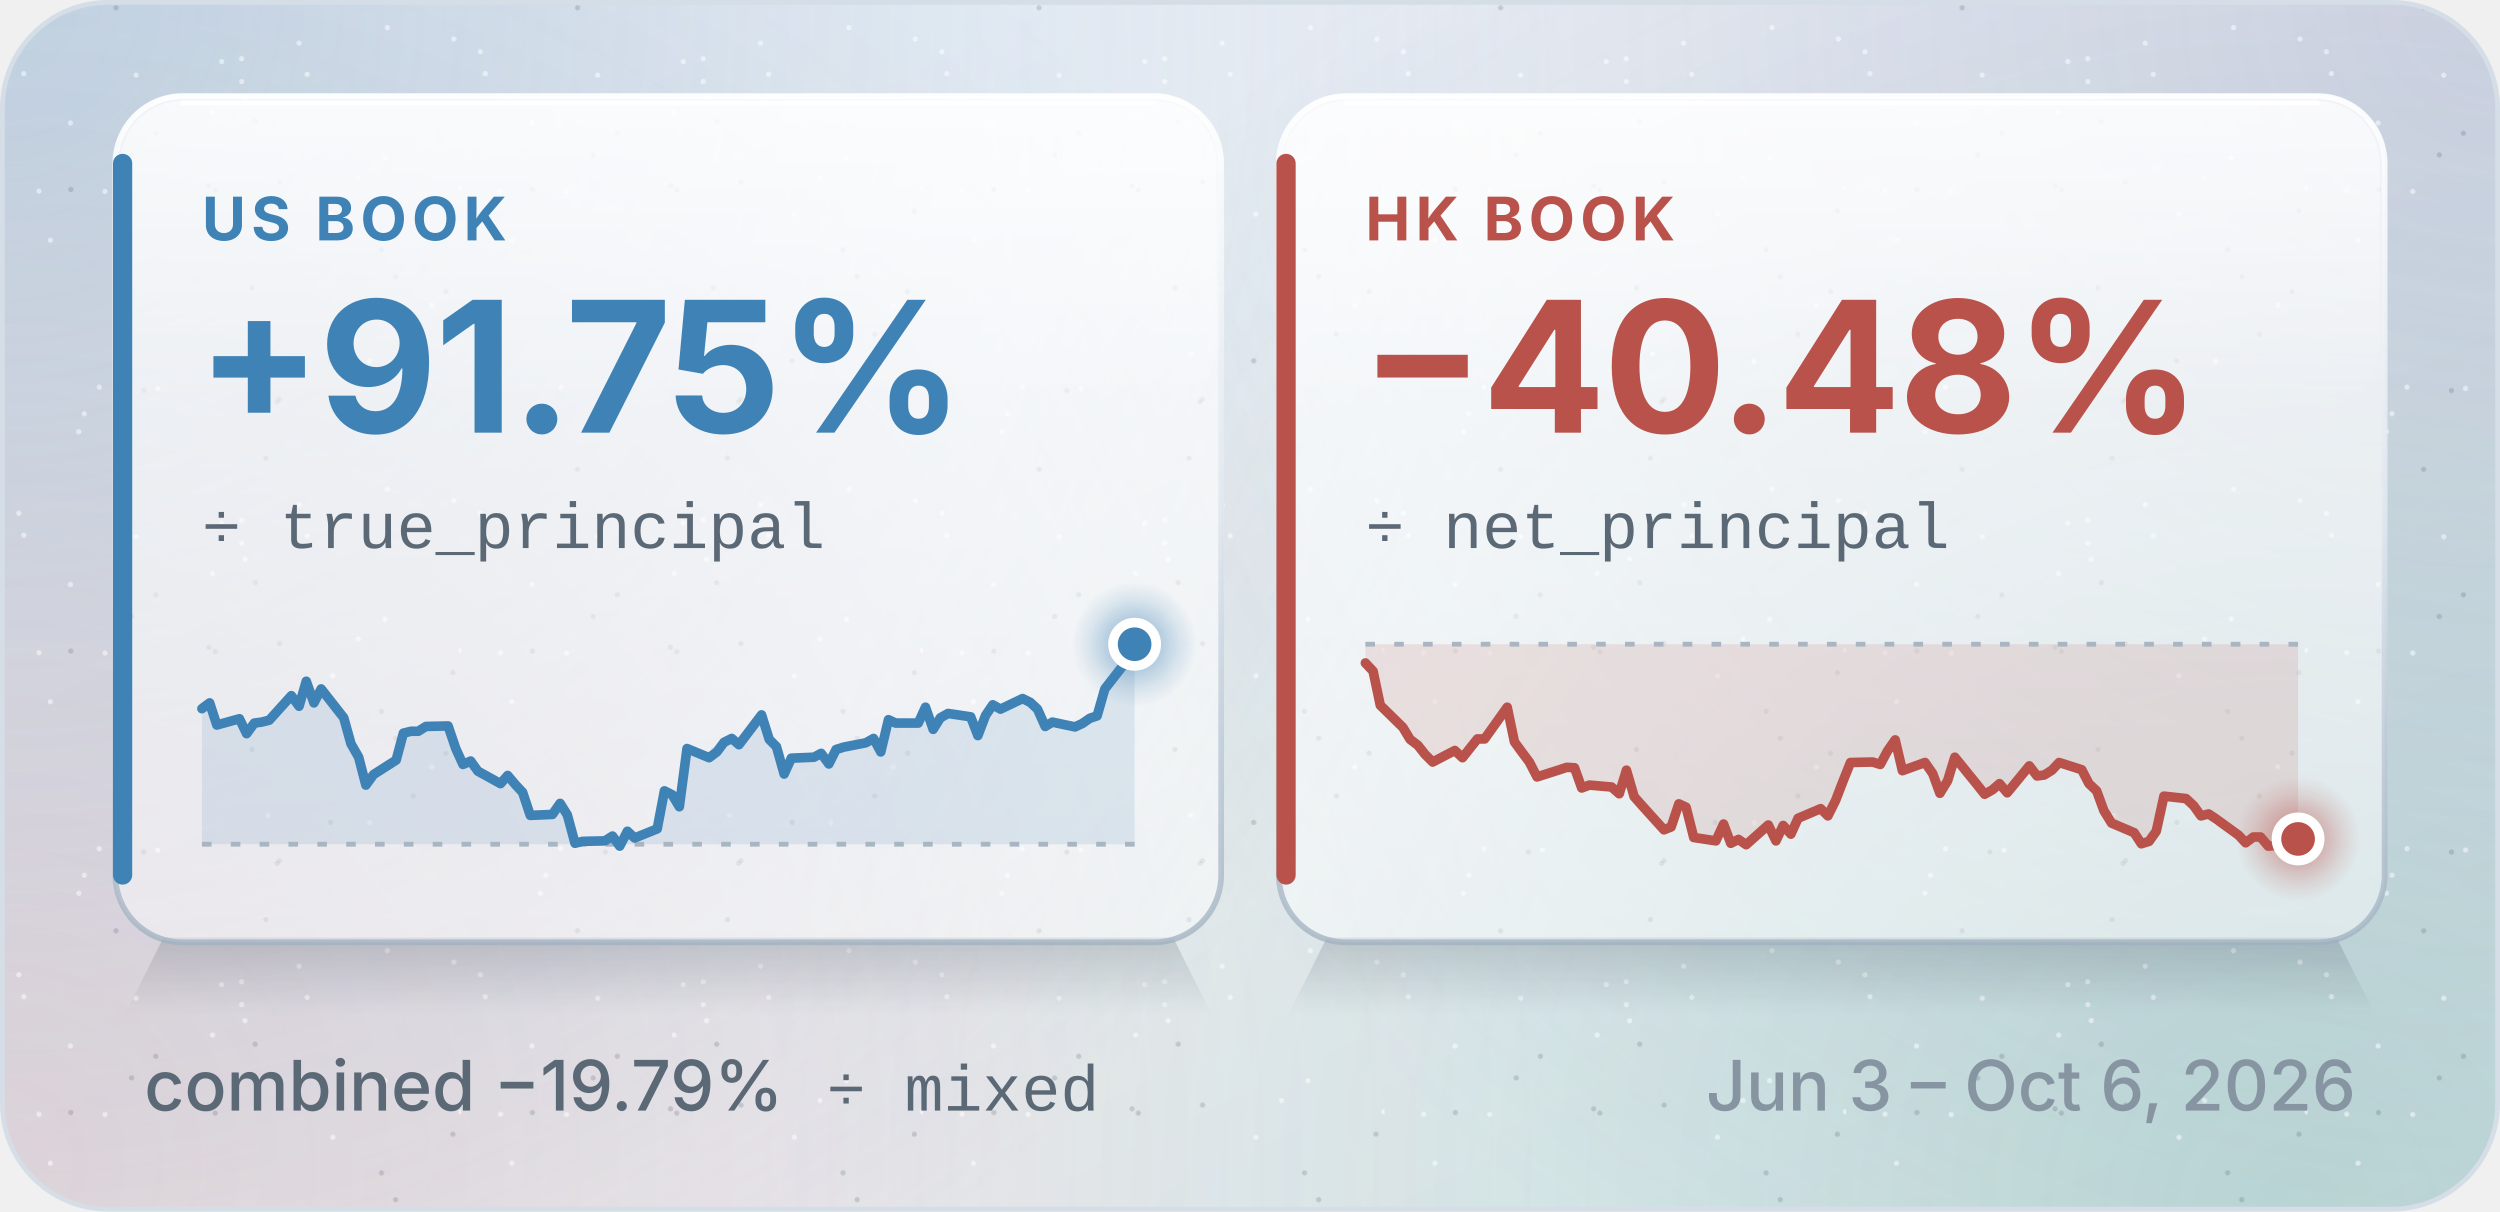
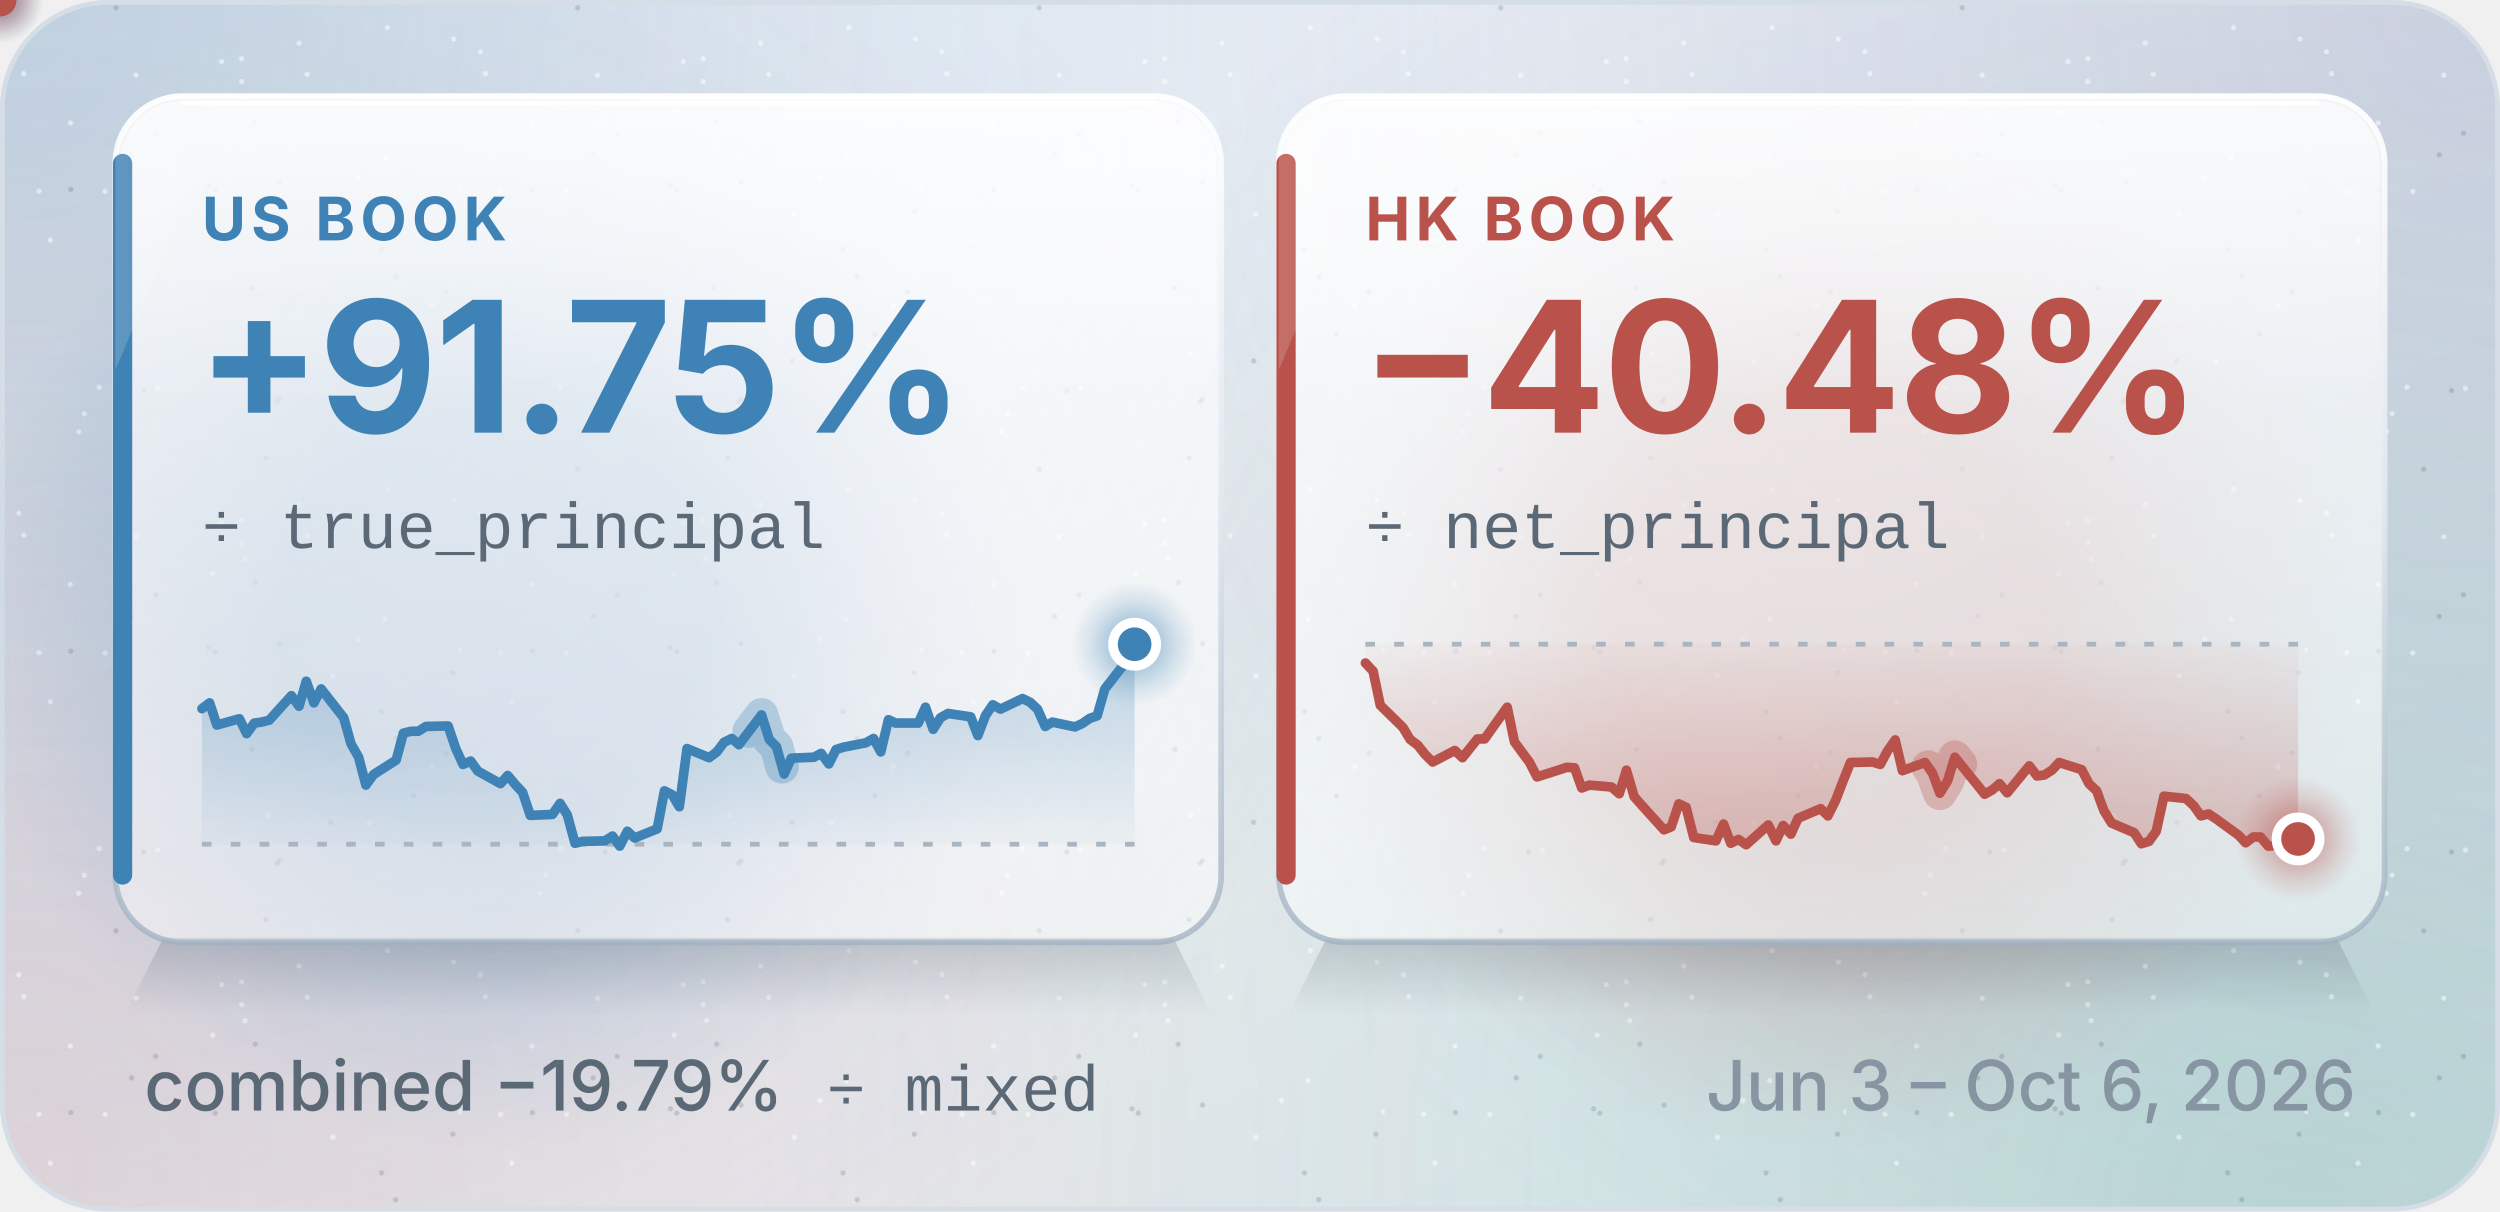
- <svg xmlns="http://www.w3.org/2000/svg" width="520" height="252" viewBox="0 0 520 252" role="img" aria-labelledby="title desc">
+ <svg xmlns="http://www.w3.org/2000/svg" xmlns:xlink="http://www.w3.org/1999/xlink" width="520" height="252" viewBox="0 0 520 252" role="img" aria-labelledby="title desc">
  <defs>
    <linearGradient id="page" x1="0" y1="0" x2="1" y2="1">
      <stop offset="0" stop-color="#f7f9fc" />
      <stop offset=".6" stop-color="#eef2f7" />
      <stop offset="1" stop-color="#e6ecf3" />
    </linearGradient>
    <radialGradient id="field-blue" cx="0" cy="0" r="322.4" gradientUnits="userSpaceOnUse">
      <stop offset="0" stop-color="#3f82b5" stop-opacity="0.3" />
      <stop offset="1" stop-color="#3f82b5" stop-opacity="0" />
    </radialGradient>
    <radialGradient id="field-violet" cx="520" cy="0" r="322.4" gradientUnits="userSpaceOnUse">
      <stop offset="0" stop-color="#6f64a8" stop-opacity="0.22" />
      <stop offset="1" stop-color="#6f64a8" stop-opacity="0" />
    </radialGradient>
    <radialGradient id="field-green" cx="478.4" cy="252" r="322.4" gradientUnits="userSpaceOnUse">
      <stop offset="0" stop-color="#13865f" stop-opacity="0.2" />
      <stop offset="1" stop-color="#13865f" stop-opacity="0" />
    </radialGradient>
    <radialGradient id="field-warm" cx="0" cy="241.92" r="322.4" gradientUnits="userSpaceOnUse">
      <stop offset="0" stop-color="#b8524a" stop-opacity="0.16" />
      <stop offset="1" stop-color="#b8524a" stop-opacity="0" />
    </radialGradient>
    <pattern id="grain" width="96" height="96" patternUnits="userSpaceOnUse">
      <circle cx="32.83" cy="80.8" r=".55" fill="#ffffff" fill-opacity=".5" />
      <circle cx="21.85" cy="39.82" r=".55" fill="#ffffff" fill-opacity=".5" />
      <circle cx="29.91" cy="81.24" r=".55" fill="#22303c" fill-opacity=".16" />
      <circle cx="44.21" cy="23.3" r=".55" fill="#ffffff" fill-opacity=".5" />
      <circle cx="94.19" cy="43.92" r=".55" fill="#22303c" fill-opacity=".16" />
      <circle cx="14.73" cy="39.42" r=".55" fill="#22303c" fill-opacity=".16" />
      <circle cx="32.39" cy="27.72" r=".55" fill="#22303c" fill-opacity=".16" />
      <circle cx="44.77" cy="39.54" r=".55" fill="#22303c" fill-opacity=".16" />
      <circle cx="55.71" cy="73.6" r=".55" fill="#ffffff" fill-opacity=".5" />
      <circle cx="80.57" cy="5.74" r=".55" fill="#ffffff" fill-opacity=".5" />
      <circle cx="74.55" cy="36.92" r=".55" fill="#ffffff" fill-opacity=".5" />
      <circle cx="58.13" cy="37.86" r=".55" fill="#22303c" fill-opacity=".16" />
      <circle cx="53.07" cy="25.2" r=".55" fill="#22303c" fill-opacity=".16" />
      <circle cx="27.37" cy="32.22" r=".55" fill="#22303c" fill-opacity=".16" />
      <circle cx="10.47" cy="49.96" r=".55" fill="#ffffff" fill-opacity=".5" />
      <circle cx="24.13" cy="1.62" r=".55" fill="#22303c" fill-opacity=".16" />
      <circle cx="58.11" cy="83.04" r=".55" fill="#22303c" fill-opacity=".16" />
      <circle cx="50.97" cy="20.3" r=".55" fill="#ffffff" fill-opacity=".5" />
      <circle cx="28.31" cy="15.64" r=".55" fill="#ffffff" fill-opacity=".5" />
      <circle cx="82.29" cy="57.54" r=".55" fill="#22303c" fill-opacity=".16" />
      <circle cx="8.11" cy="39.76" r=".55" fill="#ffffff" fill-opacity=".5" />
      <circle cx="50.25" cy="12.22" r=".55" fill="#ffffff" fill-opacity=".5" />
      <circle cx="3.91" cy="10.76" r=".55" fill="#ffffff" fill-opacity=".5" />
      <circle cx="68.77" cy="75.06" r=".55" fill="#22303c" fill-opacity=".16" />
      <circle cx="50.27" cy="16.96" r=".55" fill="#ffffff" fill-opacity=".5" />
      <circle cx="17.53" cy="86.06" r=".55" fill="#ffffff" fill-opacity=".5" />
      <circle cx="79.35" cy="51.96" r=".55" fill="#22303c" fill-opacity=".16" />
      <circle cx="85.97" cy="69.54" r=".55" fill="#22303c" fill-opacity=".16" />
      <circle cx="55.31" cy="95.28" r=".55" fill="#22303c" fill-opacity=".16" />
      <circle cx="20.65" cy="80.54" r=".55" fill="#ffffff" fill-opacity=".5" />
      <circle cx="52.39" cy="59.88" r=".55" fill="#22303c" fill-opacity=".16" />
      <circle cx="62.21" cy="8.98" r=".55" fill="#ffffff" fill-opacity=".5" />
      <circle cx="89.79" cy="63.52" r=".55" fill="#ffffff" fill-opacity=".5" />
      <circle cx="80.09" cy="32.78" r=".55" fill="#ffffff" fill-opacity=".5" />
      <circle cx="4.95" cy="15.32" r=".55" fill="#ffffff" fill-opacity=".5" />
      <circle cx="76.85" cy="75.14" r=".55" fill="#ffffff" fill-opacity=".5" />
      <circle cx="69.23" cy="44.56" r=".55" fill="#ffffff" fill-opacity=".5" />
      <circle cx="57.61" cy="83.58" r=".55" fill="#22303c" fill-opacity=".16" />
      <circle cx="16.39" cy="89.8" r=".55" fill="#ffffff" fill-opacity=".5" />
      <circle cx="92.77" cy="60.66" r=".55" fill="#22303c" fill-opacity=".16" />
      <circle cx="46.11" cy="12.8" r=".55" fill="#ffffff" fill-opacity=".5" />
      <circle cx="14.65" cy="25.58" r=".55" fill="#ffffff" fill-opacity=".5" />
      <circle cx="94.39" cy="8.12" r=".55" fill="#ffffff" fill-opacity=".5" />
      <circle cx="63.89" cy="15.46" r=".55" fill="#ffffff" fill-opacity=".5" />
      <circle cx="43.47" cy="38.64" r=".55" fill="#22303c" fill-opacity=".16" />
      <circle cx="95.85" cy="39.26" r=".55" fill="#ffffff" fill-opacity=".5" />
    </pattern>
    <linearGradient id="glass" x1="0" y1="0" x2="0" y2="1">
      <stop offset="0" stop-color="#ffffff" stop-opacity=".74" />
      <stop offset="1" stop-color="#ffffff" stop-opacity=".48" />
    </linearGradient>
    <linearGradient id="glass-blue" x1="0" y1="0" x2="0" y2="1">
      <stop offset="0" stop-color="#e8f1f8" stop-opacity=".88" />
      <stop offset="1" stop-color="#e8f1f8" stop-opacity=".60" />
    </linearGradient>
    <linearGradient id="glass-green" x1="0" y1="0" x2="0" y2="1">
      <stop offset="0" stop-color="#e6f4ee" stop-opacity=".88" />
      <stop offset="1" stop-color="#e6f4ee" stop-opacity=".60" />
    </linearGradient>
    <linearGradient id="glass-warm" x1="0" y1="0" x2="0" y2="1">
      <stop offset="0" stop-color="#fbecea" stop-opacity=".88" />
      <stop offset="1" stop-color="#fbecea" stop-opacity=".60" />
    </linearGradient>
    <linearGradient id="glass-slate" x1="0" y1="0" x2="0" y2="1">
      <stop offset="0" stop-color="#eaeef2" stop-opacity=".88" />
      <stop offset="1" stop-color="#eaeef2" stop-opacity=".60" />
    </linearGradient>
    <linearGradient id="glass-violet" x1="0" y1="0" x2="0" y2="1">
      <stop offset="0" stop-color="#efedf7" stop-opacity=".88" />
      <stop offset="1" stop-color="#efedf7" stop-opacity=".60" />
    </linearGradient>
    <linearGradient id="sheen" x1="0" y1="0" x2="0" y2="1">
      <stop offset="0" stop-color="#ffffff" stop-opacity=".55" />
      <stop offset="1" stop-color="#ffffff" stop-opacity="0" />
    </linearGradient>
    <linearGradient id="rim" x1="0" y1="0" x2="0" y2="1">
      <stop offset="0" stop-color="#ffffff" stop-opacity=".95" />
      <stop offset=".5" stop-color="#dfe7ef" stop-opacity=".9" />
      <stop offset="1" stop-color="#9fb0c0" stop-opacity=".75" />
    </linearGradient>
    <linearGradient id="lift" x1="0" y1="0" x2="0" y2="1">
      <stop offset="0" stop-color="#1c2b3a" stop-opacity=".17" />
      <stop offset="1" stop-color="#1c2b3a" stop-opacity="0" />
    </linearGradient>
    <linearGradient id="rule" x1="24" y1="0" x2="496" y2="0" gradientUnits="userSpaceOnUse">
      <stop offset=".5" stop-color="#dde4eb" />
      <stop offset="1" stop-color="#dde4eb" stop-opacity="0" />
    </linearGradient>
    <radialGradient id="glow-blue">
      <stop offset=".4" stop-color="#3f82b5" stop-opacity=".36" />
      <stop offset=".72" stop-color="#3f82b5" stop-opacity=".14" />
      <stop offset="1" stop-color="#3f82b5" stop-opacity="0" />
    </radialGradient>
    <radialGradient id="glow-green">
      <stop offset=".4" stop-color="#13865f" stop-opacity=".36" />
      <stop offset=".72" stop-color="#13865f" stop-opacity=".14" />
      <stop offset="1" stop-color="#13865f" stop-opacity="0" />
    </radialGradient>
    <radialGradient id="glow-warm">
      <stop offset=".4" stop-color="#b8524a" stop-opacity=".36" />
      <stop offset=".72" stop-color="#b8524a" stop-opacity=".14" />
      <stop offset="1" stop-color="#b8524a" stop-opacity="0" />
    </radialGradient>
    <radialGradient id="glow-slate">
      <stop offset=".4" stop-color="#5d7487" stop-opacity=".36" />
      <stop offset=".72" stop-color="#5d7487" stop-opacity=".14" />
      <stop offset="1" stop-color="#5d7487" stop-opacity="0" />
    </radialGradient>
    <radialGradient id="glow-violet">
      <stop offset=".4" stop-color="#6f64a8" stop-opacity=".36" />
      <stop offset=".72" stop-color="#6f64a8" stop-opacity=".14" />
      <stop offset="1" stop-color="#6f64a8" stop-opacity="0" />
    </radialGradient>
    <marker id="arr" markerWidth="10" markerHeight="10" refX="6" refY="5" orient="auto" markerUnits="userSpaceOnUse">
      <path d="M1 1.5L6.5 5L1 8.5" fill="none" stroke="#a9b6c2" stroke-width="1.6" stroke-linecap="round" stroke-linejoin="round" />
    </marker>
    <style>text{font-family:-apple-system,BlinkMacSystemFont,"SF Pro Text","Segoe UI",Inter,Roboto,"Helvetica Neue",Arial,sans-serif}.kick{font-size:12.5px;font-weight:700}.title{font-size:25px;font-weight:750}.sub{font-size:15px;font-weight:450}.h{font-size:17.5px;font-weight:700}.b{font-size:15px;font-weight:450}.m{font-size:14.5px;font-weight:450}.code{font-size:13.5px;font-weight:500}.tag{font-size:11.5px;font-weight:700}.kick{letter-spacing:1.1px}.title{letter-spacing:-.5px}.h{letter-spacing:-.2px}.tag{letter-spacing:.9px}.code{font-family:ui-monospace,SFMono-Regular,Menlo,Consolas,"Liberation Mono",monospace}.breathe{animation:breathe 2.4s ease-in-out infinite}@keyframes breathe{50%{opacity:.35}}@media (prefers-reduced-motion:reduce){.pulse{display:none}.breathe,.sweep{animation:none}}</style>
  </defs>
  <rect x=".5" y=".5" width="519" height="251" rx="22" fill="url(#page)" />
  <rect x=".5" y=".5" width="519" height="251" rx="22" fill="url(#field-blue)" />
  <rect x=".5" y=".5" width="519" height="251" rx="22" fill="url(#field-violet)" />
  <rect x=".5" y=".5" width="519" height="251" rx="22" fill="url(#field-green)" />
  <rect x=".5" y=".5" width="519" height="251" rx="22" fill="url(#field-warm)" />
  <rect x=".5" y=".5" width="519" height="251" rx="22" fill="url(#grain)" stroke="#d5dde6" />
+   <defs>
+     <linearGradient id="glint">
+       <stop offset="0" stop-color="#ffffff" stop-opacity="0" />
+       <stop offset=".5" stop-color="#ffffff" stop-opacity=".5" />
+       <stop offset="1" stop-color="#ffffff" stop-opacity="0" />
+     </linearGradient>
+     <clipPath id="pane-us">
+       <rect x="24" y="20" width="230" height="176" rx="14" />
+     </clipPath>
+     <clipPath id="pane-hk">
+       <rect x="266" y="20" width="230" height="176" rx="14" />
+     </clipPath>
+   </defs>
+   <style>.glint{animation:glint 8s cubic-bezier(.4,0,.2,1) infinite}@keyframes glint{0%,53%{transform:translateX(0)}81%,100%{transform:translateX(380px)}}.drift{animation:drift 16s ease-in-out infinite alternate}@keyframes drift{to{transform:translate(36.8px,24.64px)}}.late{animation-delay:-4s}@media (prefers-reduced-motion:reduce){.glint,.drift{animation:none}}</style>
+   <circle class="drift" cx="102.2" cy="129.12" r="110.4" fill="url(#glow-blue)" fill-opacity=".8" />
+   <circle class="drift late" cx="381" cy="129.12" r="110.4" fill="url(#glow-warm)" fill-opacity=".8" />
  <path d="M34 195H244L252 211H26Z" fill="url(#lift)" />
  <rect x="24" y="20" width="230" height="176" rx="14" fill="url(#glass)" stroke="url(#rim)" stroke-width="1.2" />
  <rect class="sheen" x="25" y="21" width="228" height="64" rx="13" fill="url(#sheen)" />
  <path d="M38 21.4H240" stroke="#ffffff" stroke-opacity=".95" stroke-linecap="round" />
  <path d="M25.5 34V182" stroke="#3f82b5" stroke-width="4" stroke-linecap="round" />
  <text x="42" y="50" class="kick">
    <tspan fill="#3f82b5">US BOOK</tspan>
  </text>
  <text x="41" y="90" class="title" style="font-size:38px" fill="#3f82b5">+91.75%</text>
  <text x="42" y="114" class="code">
    <tspan fill="#5b6875">÷ true_principal</tspan>
  </text>
-   <path d="M42.0 147.4 L43.6 146.2 L45.1 150.8 L49.8 149.5 L51.3 152.6 L52.9 150.4 L54.4 150.2 L56.0 149.8 L60.6 144.7 L62.2 146.9 L63.7 141.7 L65.3 146.2 L66.8 143.3 L71.5 149.3 L73.0 154.7 L74.6 157.5 L76.1 163.3 L77.7 161.1 L82.4 158.1 L83.9 152.5 L85.5 152.1 L87.0 152.1 L88.6 151.1 L93.2 151.0 L94.8 155.7 L96.3 159.0 L97.9 158.3 L99.4 160.4 L104.1 163.0 L105.6 161.3 L107.2 163.2 L108.7 164.8 L110.3 169.6 L114.9 169.4 L116.5 167.1 L118.0 169.5 L119.6 175.4 L121.2 175.0 L125.8 174.9 L127.4 173.9 L128.9 176.0 L130.5 172.9 L132.0 174.3 L136.7 172.4 L138.2 164.5 L139.8 165.3 L141.3 167.8 L142.9 155.7 L147.5 157.6 L149.1 156.4 L150.6 154.4 L152.2 153.6 L153.7 154.9 L158.4 148.7 L160.0 153.8 L161.5 155.3 L163.1 161.0 L164.6 157.7 L169.3 157.5 L170.8 156.7 L172.4 158.9 L173.9 155.9 L175.5 155.4 L180.1 154.5 L181.7 153.6 L183.2 156.4 L184.8 149.7 L186.3 150.4 L191.0 150.4 L192.5 147.1 L194.1 151.7 L195.6 149.3 L197.2 148.4 L201.9 149.1 L203.4 153.0 L205.0 148.8 L206.5 146.6 L208.1 147.5 L212.7 145.3 L214.3 146.1 L215.8 147.5 L217.4 151.1 L218.9 150.2 L223.6 151.2 L225.1 150.5 L226.7 149.4 L228.2 148.9 L229.8 143.3 L234.4 137.4 L236.0 134.0 L236.0 175.6 L42.0 175.6Z" fill="#3f82b5" fill-opacity=".13" />
+   <defs>
+     <linearGradient id="area-us" x1="0" y1="134" x2="0" y2="176" gradientUnits="userSpaceOnUse">
+       <stop offset="0" stop-color="#3f82b5" stop-opacity=".3" />
+       <stop offset="0.991" stop-color="#3f82b5" stop-opacity=".03" />
+       <stop offset="1" stop-color="#3f82b5" stop-opacity=".3" />
+     </linearGradient>
+   </defs>
+   <path d="M42.0 147.4 L43.6 146.2 L45.1 150.8 L49.8 149.5 L51.3 152.6 L52.9 150.4 L54.4 150.2 L56.0 149.8 L60.6 144.7 L62.2 146.9 L63.7 141.7 L65.3 146.2 L66.8 143.3 L71.5 149.3 L73.0 154.7 L74.6 157.5 L76.1 163.3 L77.7 161.1 L82.4 158.1 L83.9 152.5 L85.5 152.1 L87.0 152.1 L88.6 151.1 L93.2 151.0 L94.8 155.7 L96.3 159.0 L97.9 158.3 L99.4 160.4 L104.1 163.0 L105.6 161.3 L107.2 163.2 L108.7 164.8 L110.3 169.6 L114.9 169.4 L116.5 167.1 L118.0 169.5 L119.6 175.4 L121.2 175.0 L125.8 174.9 L127.4 173.9 L128.9 176.0 L130.5 172.9 L132.0 174.3 L136.7 172.4 L138.2 164.5 L139.8 165.3 L141.3 167.8 L142.9 155.7 L147.5 157.6 L149.1 156.4 L150.6 154.4 L152.2 153.6 L153.7 154.9 L158.4 148.7 L160.0 153.8 L161.5 155.3 L163.1 161.0 L164.6 157.7 L169.3 157.5 L170.8 156.7 L172.4 158.9 L173.9 155.9 L175.5 155.4 L180.1 154.5 L181.7 153.6 L183.2 156.4 L184.8 149.7 L186.3 150.4 L191.0 150.4 L192.5 147.1 L194.1 151.7 L195.6 149.3 L197.2 148.4 L201.9 149.1 L203.4 153.0 L205.0 148.8 L206.5 146.6 L208.1 147.5 L212.7 145.3 L214.3 146.1 L215.8 147.5 L217.4 151.1 L218.9 150.2 L223.6 151.2 L225.1 150.5 L226.7 149.4 L228.2 148.9 L229.8 143.3 L234.4 137.4 L236.0 134.0 L236.0 175.6 L42.0 175.6Z" fill="url(#area-us)" />
  <path d="M42 175.6H236" stroke="#a9b6c2" stroke-dasharray="2 4" />
-   <path class="curve" d="M42.0 147.4 L43.6 146.2 L45.1 150.8 L49.8 149.5 L51.3 152.6 L52.9 150.4 L54.4 150.2 L56.0 149.8 L60.6 144.7 L62.2 146.9 L63.7 141.7 L65.3 146.2 L66.8 143.3 L71.5 149.3 L73.0 154.7 L74.6 157.5 L76.1 163.3 L77.7 161.1 L82.4 158.1 L83.9 152.5 L85.5 152.1 L87.0 152.1 L88.6 151.1 L93.2 151.0 L94.8 155.7 L96.3 159.0 L97.9 158.3 L99.4 160.4 L104.1 163.0 L105.6 161.3 L107.2 163.2 L108.7 164.8 L110.3 169.6 L114.9 169.4 L116.5 167.1 L118.0 169.5 L119.6 175.4 L121.2 175.0 L125.8 174.9 L127.4 173.9 L128.9 176.0 L130.5 172.9 L132.0 174.3 L136.7 172.4 L138.2 164.5 L139.8 165.3 L141.3 167.8 L142.9 155.7 L147.5 157.6 L149.1 156.4 L150.6 154.4 L152.2 153.6 L153.7 154.9 L158.4 148.7 L160.0 153.8 L161.5 155.3 L163.1 161.0 L164.6 157.7 L169.3 157.5 L170.8 156.7 L172.4 158.9 L173.9 155.9 L175.5 155.4 L180.1 154.5 L181.7 153.6 L183.2 156.4 L184.8 149.7 L186.3 150.4 L191.0 150.4 L192.5 147.1 L194.1 151.7 L195.6 149.3 L197.2 148.4 L201.9 149.1 L203.4 153.0 L205.0 148.8 L206.5 146.6 L208.1 147.5 L212.7 145.3 L214.3 146.1 L215.8 147.5 L217.4 151.1 L218.9 150.2 L223.6 151.2 L225.1 150.5 L226.7 149.4 L228.2 148.9 L229.8 143.3 L234.4 137.4 L236.0 134.0" fill="none" stroke="#3f82b5" stroke-width="2" stroke-linejoin="round" stroke-linecap="round" />
+   <path id="curve-us" class="curve" d="M42.0 147.4 L43.6 146.2 L45.1 150.8 L49.8 149.5 L51.3 152.6 L52.9 150.4 L54.4 150.2 L56.0 149.8 L60.6 144.7 L62.2 146.9 L63.7 141.7 L65.3 146.2 L66.8 143.3 L71.5 149.3 L73.0 154.7 L74.6 157.5 L76.1 163.3 L77.7 161.1 L82.4 158.1 L83.9 152.5 L85.5 152.1 L87.0 152.1 L88.6 151.1 L93.2 151.0 L94.8 155.7 L96.3 159.0 L97.9 158.3 L99.4 160.4 L104.1 163.0 L105.6 161.3 L107.2 163.2 L108.7 164.8 L110.3 169.6 L114.9 169.4 L116.5 167.1 L118.0 169.5 L119.6 175.4 L121.2 175.0 L125.8 174.9 L127.4 173.9 L128.9 176.0 L130.5 172.9 L132.0 174.3 L136.7 172.4 L138.2 164.5 L139.8 165.3 L141.3 167.8 L142.9 155.7 L147.5 157.6 L149.1 156.4 L150.6 154.4 L152.2 153.6 L153.7 154.9 L158.4 148.7 L160.0 153.8 L161.5 155.3 L163.1 161.0 L164.6 157.7 L169.3 157.5 L170.8 156.7 L172.4 158.9 L173.9 155.9 L175.5 155.4 L180.1 154.5 L181.7 153.6 L183.2 156.4 L184.8 149.7 L186.3 150.4 L191.0 150.4 L192.5 147.1 L194.1 151.7 L195.6 149.3 L197.2 148.4 L201.9 149.1 L203.4 153.0 L205.0 148.8 L206.5 146.6 L208.1 147.5 L212.7 145.3 L214.3 146.1 L215.8 147.5 L217.4 151.1 L218.9 150.2 L223.6 151.2 L225.1 150.5 L226.7 149.4 L228.2 148.9 L229.8 143.3 L234.4 137.4 L236.0 134.0" fill="none" stroke="#3f82b5" stroke-width="2" stroke-linejoin="round" stroke-linecap="round" />
+   <path class="pulse" d="M42.0 147.4 L43.6 146.2 L45.1 150.8 L49.8 149.5 L51.3 152.6 L52.9 150.4 L54.4 150.2 L56.0 149.8 L60.6 144.7 L62.2 146.9 L63.7 141.7 L65.3 146.2 L66.8 143.3 L71.5 149.3 L73.0 154.7 L74.6 157.5 L76.1 163.3 L77.7 161.1 L82.4 158.1 L83.9 152.5 L85.5 152.1 L87.0 152.1 L88.6 151.1 L93.2 151.0 L94.8 155.7 L96.3 159.0 L97.9 158.3 L99.4 160.4 L104.1 163.0 L105.6 161.3 L107.2 163.2 L108.7 164.8 L110.3 169.6 L114.9 169.4 L116.5 167.1 L118.0 169.5 L119.6 175.4 L121.2 175.0 L125.8 174.9 L127.4 173.9 L128.9 176.0 L130.5 172.9 L132.0 174.3 L136.7 172.4 L138.2 164.5 L139.8 165.3 L141.3 167.8 L142.9 155.7 L147.5 157.6 L149.1 156.4 L150.6 154.4 L152.2 153.6 L153.7 154.9 L158.4 148.7 L160.0 153.8 L161.5 155.3 L163.1 161.0 L164.6 157.7 L169.3 157.5 L170.8 156.7 L172.4 158.9 L173.9 155.9 L175.5 155.4 L180.1 154.5 L181.7 153.6 L183.2 156.4 L184.8 149.7 L186.3 150.4 L191.0 150.4 L192.5 147.1 L194.1 151.7 L195.6 149.3 L197.2 148.4 L201.9 149.1 L203.4 153.0 L205.0 148.8 L206.5 146.6 L208.1 147.5 L212.7 145.3 L214.3 146.1 L215.8 147.5 L217.4 151.1 L218.9 150.2 L223.6 151.2 L225.1 150.5 L226.7 149.4 L228.2 148.9 L229.8 143.3 L234.4 137.4 L236.0 134.0" pathLength="100" fill="none" stroke="#3f82b5" stroke-opacity=".3" stroke-width="7" stroke-linecap="round" stroke-linejoin="round" stroke-dasharray="16 200" stroke-dashoffset="16">
+     <animate attributeName="stroke-dashoffset" values="16;-84;-100;-100" dur="8s" begin="0s" repeatCount="indefinite" calcMode="spline" keyTimes="0;0.45;0.52;1" keySplines=".45 0 .55 1;0 0 1 1;0 0 1 1" />
+   </path>
+   <circle class="pulse" r="9" fill="url(#glow-blue)">
+     <animateMotion keyPoints="0;1;1;1" dur="8s" begin="0s" repeatCount="indefinite" calcMode="spline" keyTimes="0;0.45;0.52;1" keySplines=".45 0 .55 1;0 0 1 1;0 0 1 1">
+       <mpath href="#curve-us" xlink:href="#curve-us" />
+     </animateMotion>
+   </circle>
+   <circle class="pulse" r="3.4" fill="#3f82b5">
+     <animateMotion keyPoints="0;1;1;1" dur="8s" begin="0s" repeatCount="indefinite" calcMode="spline" keyTimes="0;0.45;0.52;1" keySplines=".45 0 .55 1;0 0 1 1;0 0 1 1">
+       <mpath href="#curve-us" xlink:href="#curve-us" />
+     </animateMotion>
+   </circle>
+   <circle class="pulse" cx="236.0" cy="134.0" r="4.5" fill="none" stroke="#3f82b5" stroke-width="1.5" opacity="0">
+     <animate attributeName="r" values="4.5;4.5;20;20" dur="8s" begin="0s" repeatCount="indefinite" keyTimes="0;0.42;0.75;1" />
+     <animate attributeName="opacity" values="0;.75;0;0" dur="8s" begin="0s" repeatCount="indefinite" keyTimes="0;0.42;0.75;1" />
+   </circle>
  <circle class="breathe" cx="236.0" cy="134.0" r="13" fill="url(#glow-blue)" />
  <circle cx="236.0" cy="134.0" r="4.5" fill="#3f82b5" stroke="#ffffff" stroke-width="2" />
+   <g clip-path="url(#pane-us)">
+     <path class="glint" d="M-16.08 20h64l-73.92 176h-64Z" fill="url(#glint)" />
+   </g>
  <path d="M276 195H486L494 211H268Z" fill="url(#lift)" />
  <rect x="266" y="20" width="230" height="176" rx="14" fill="url(#glass)" stroke="url(#rim)" stroke-width="1.2" />
  <rect class="sheen" x="267" y="21" width="228" height="64" rx="13" fill="url(#sheen)" />
  <path d="M280 21.4H482" stroke="#ffffff" stroke-opacity=".95" stroke-linecap="round" />
  <path d="M267.5 34V182" stroke="#b8524a" stroke-width="4" stroke-linecap="round" />
  <text x="284" y="50" class="kick">
    <tspan fill="#b8524a">HK BOOK</tspan>
  </text>
  <text x="283" y="90" class="title" style="font-size:38px" fill="#b8524a">−40.48%</text>
  <text x="284" y="114" class="code">
    <tspan fill="#5b6875">÷ net_principal</tspan>
  </text>
-   <path d="M284.0 137.9 L285.6 139.6 L287.1 146.7 L291.8 151.3 L293.3 153.8 L294.9 155.0 L296.4 156.9 L298.0 158.5 L302.6 156.1 L304.2 157.6 L305.7 155.7 L307.3 153.7 L308.8 153.7 L313.5 147.1 L315.0 154.3 L316.6 156.5 L318.1 158.5 L319.7 161.6 L324.4 160.1 L325.9 159.6 L327.5 159.7 L329.0 163.9 L330.6 163.3 L335.2 163.7 L336.8 165.1 L338.3 160.2 L339.9 165.7 L341.4 167.4 L346.1 172.6 L347.6 172.0 L349.2 167.2 L350.7 167.9 L352.3 174.2 L356.9 174.9 L358.5 171.4 L360.0 175.4 L361.6 174.6 L363.2 175.7 L367.8 171.6 L369.4 174.9 L370.9 171.7 L372.5 173.5 L374.0 170.2 L378.7 168.2 L380.2 169.7 L381.8 166.5 L383.3 162.6 L384.9 158.6 L389.5 158.5 L391.1 159.0 L392.6 156.2 L394.2 153.9 L395.7 160.3 L400.4 158.6 L402.0 160.9 L403.5 165.0 L405.1 162.4 L406.6 157.5 L411.3 163.3 L412.8 165.2 L414.4 164.3 L415.9 163.0 L417.5 164.9 L422.1 159.3 L423.7 161.4 L425.2 161.2 L426.8 160.2 L428.3 158.6 L433.0 160.1 L434.5 163.0 L436.1 164.5 L437.6 168.6 L439.2 171.2 L443.9 173.2 L445.4 175.5 L447.0 175.0 L448.5 172.9 L450.1 165.6 L454.7 166.1 L456.3 167.6 L457.8 169.7 L459.4 169.3 L460.9 170.3 L465.6 173.7 L467.1 175.3 L468.7 174.1 L470.2 174.1 L471.8 176.0 L476.4 175.6 L478.0 174.5 L478.0 134.0 L284.0 134.0Z" fill="#b8524a" fill-opacity=".13" />
+   <defs>
+     <linearGradient id="area-hk" x1="0" y1="134" x2="0" y2="176" gradientUnits="userSpaceOnUse">
+       <stop offset="0" stop-color="#b8524a" stop-opacity=".3" />
+       <stop offset="0.000" stop-color="#b8524a" stop-opacity=".03" />
+       <stop offset="1" stop-color="#b8524a" stop-opacity=".3" />
+     </linearGradient>
+   </defs>
+   <path d="M284.0 137.9 L285.6 139.6 L287.1 146.7 L291.8 151.3 L293.3 153.8 L294.9 155.0 L296.4 156.9 L298.0 158.5 L302.6 156.1 L304.2 157.6 L305.7 155.7 L307.3 153.7 L308.8 153.7 L313.5 147.1 L315.0 154.3 L316.6 156.5 L318.1 158.5 L319.7 161.6 L324.4 160.1 L325.9 159.6 L327.5 159.7 L329.0 163.9 L330.6 163.3 L335.2 163.7 L336.8 165.1 L338.3 160.2 L339.9 165.7 L341.4 167.4 L346.1 172.6 L347.6 172.0 L349.2 167.2 L350.7 167.9 L352.3 174.2 L356.9 174.9 L358.5 171.4 L360.0 175.4 L361.6 174.6 L363.2 175.7 L367.8 171.6 L369.4 174.9 L370.9 171.7 L372.5 173.5 L374.0 170.2 L378.7 168.2 L380.2 169.7 L381.8 166.5 L383.3 162.6 L384.9 158.6 L389.5 158.5 L391.1 159.0 L392.6 156.2 L394.2 153.9 L395.7 160.3 L400.4 158.6 L402.0 160.9 L403.5 165.0 L405.1 162.4 L406.6 157.5 L411.3 163.3 L412.8 165.2 L414.4 164.3 L415.9 163.0 L417.5 164.9 L422.1 159.3 L423.7 161.4 L425.2 161.2 L426.8 160.2 L428.3 158.6 L433.0 160.1 L434.5 163.0 L436.1 164.5 L437.6 168.6 L439.2 171.2 L443.9 173.2 L445.4 175.5 L447.0 175.0 L448.5 172.9 L450.1 165.6 L454.7 166.1 L456.3 167.6 L457.8 169.7 L459.4 169.3 L460.9 170.3 L465.6 173.7 L467.1 175.3 L468.7 174.1 L470.2 174.1 L471.8 176.0 L476.4 175.6 L478.0 174.5 L478.0 134.0 L284.0 134.0Z" fill="url(#area-hk)" />
  <path d="M284 134.0H478" stroke="#a9b6c2" stroke-dasharray="2 4" />
-   <path class="curve" d="M284.0 137.9 L285.6 139.6 L287.1 146.7 L291.8 151.3 L293.3 153.8 L294.9 155.0 L296.4 156.9 L298.0 158.5 L302.6 156.1 L304.2 157.6 L305.7 155.7 L307.3 153.7 L308.8 153.7 L313.5 147.1 L315.0 154.3 L316.6 156.5 L318.1 158.5 L319.7 161.6 L324.4 160.1 L325.9 159.6 L327.5 159.7 L329.0 163.9 L330.6 163.3 L335.2 163.7 L336.8 165.1 L338.3 160.2 L339.9 165.7 L341.4 167.4 L346.1 172.6 L347.6 172.0 L349.2 167.2 L350.7 167.9 L352.3 174.2 L356.9 174.9 L358.5 171.4 L360.0 175.4 L361.6 174.6 L363.2 175.7 L367.8 171.6 L369.4 174.9 L370.9 171.7 L372.5 173.5 L374.0 170.2 L378.7 168.2 L380.2 169.7 L381.8 166.5 L383.3 162.6 L384.9 158.6 L389.5 158.5 L391.1 159.0 L392.6 156.2 L394.2 153.9 L395.7 160.3 L400.4 158.6 L402.0 160.9 L403.5 165.0 L405.1 162.4 L406.6 157.5 L411.3 163.3 L412.8 165.2 L414.4 164.3 L415.9 163.0 L417.5 164.9 L422.1 159.3 L423.7 161.4 L425.2 161.2 L426.8 160.2 L428.3 158.6 L433.0 160.1 L434.5 163.0 L436.1 164.5 L437.6 168.6 L439.2 171.2 L443.9 173.2 L445.4 175.5 L447.0 175.0 L448.5 172.9 L450.1 165.6 L454.7 166.1 L456.3 167.6 L457.8 169.7 L459.4 169.3 L460.9 170.3 L465.6 173.7 L467.1 175.3 L468.7 174.1 L470.2 174.1 L471.8 176.0 L476.4 175.6 L478.0 174.5" fill="none" stroke="#b8524a" stroke-width="2" stroke-linejoin="round" stroke-linecap="round" />
+   <path id="curve-hk" class="curve" d="M284.0 137.9 L285.6 139.6 L287.1 146.7 L291.8 151.3 L293.3 153.8 L294.9 155.0 L296.4 156.9 L298.0 158.5 L302.6 156.1 L304.2 157.6 L305.7 155.7 L307.3 153.7 L308.8 153.7 L313.5 147.1 L315.0 154.3 L316.6 156.5 L318.1 158.5 L319.7 161.6 L324.4 160.1 L325.9 159.6 L327.5 159.7 L329.0 163.9 L330.6 163.3 L335.2 163.7 L336.8 165.1 L338.3 160.2 L339.9 165.7 L341.4 167.4 L346.1 172.6 L347.6 172.0 L349.2 167.2 L350.7 167.9 L352.3 174.2 L356.9 174.9 L358.5 171.4 L360.0 175.4 L361.6 174.6 L363.2 175.7 L367.8 171.6 L369.4 174.9 L370.9 171.7 L372.5 173.5 L374.0 170.2 L378.7 168.2 L380.2 169.7 L381.8 166.5 L383.3 162.6 L384.9 158.6 L389.5 158.5 L391.1 159.0 L392.6 156.2 L394.2 153.9 L395.7 160.3 L400.4 158.6 L402.0 160.9 L403.5 165.0 L405.1 162.4 L406.6 157.5 L411.3 163.3 L412.8 165.2 L414.4 164.3 L415.9 163.0 L417.5 164.9 L422.1 159.3 L423.7 161.4 L425.2 161.2 L426.8 160.2 L428.3 158.6 L433.0 160.1 L434.5 163.0 L436.1 164.5 L437.6 168.6 L439.2 171.2 L443.9 173.2 L445.4 175.5 L447.0 175.0 L448.5 172.9 L450.1 165.6 L454.7 166.1 L456.3 167.6 L457.8 169.7 L459.4 169.3 L460.9 170.3 L465.6 173.7 L467.1 175.3 L468.7 174.1 L470.2 174.1 L471.8 176.0 L476.4 175.6 L478.0 174.5" fill="none" stroke="#b8524a" stroke-width="2" stroke-linejoin="round" stroke-linecap="round" />
+   <path class="pulse" d="M284.0 137.9 L285.6 139.6 L287.1 146.7 L291.8 151.3 L293.3 153.8 L294.9 155.0 L296.4 156.9 L298.0 158.5 L302.6 156.1 L304.2 157.6 L305.7 155.7 L307.3 153.7 L308.8 153.7 L313.5 147.1 L315.0 154.3 L316.6 156.5 L318.1 158.5 L319.7 161.6 L324.4 160.1 L325.9 159.6 L327.5 159.7 L329.0 163.9 L330.6 163.3 L335.2 163.7 L336.8 165.1 L338.3 160.2 L339.9 165.7 L341.4 167.4 L346.1 172.6 L347.6 172.0 L349.2 167.2 L350.7 167.9 L352.3 174.2 L356.9 174.9 L358.5 171.4 L360.0 175.4 L361.6 174.6 L363.2 175.7 L367.8 171.6 L369.4 174.9 L370.9 171.7 L372.5 173.5 L374.0 170.2 L378.7 168.2 L380.2 169.7 L381.8 166.5 L383.3 162.6 L384.9 158.6 L389.5 158.5 L391.1 159.0 L392.6 156.2 L394.2 153.9 L395.7 160.3 L400.4 158.6 L402.0 160.9 L403.5 165.0 L405.1 162.4 L406.6 157.5 L411.3 163.3 L412.8 165.2 L414.4 164.3 L415.9 163.0 L417.5 164.9 L422.1 159.3 L423.7 161.4 L425.2 161.2 L426.8 160.2 L428.3 158.6 L433.0 160.1 L434.5 163.0 L436.1 164.5 L437.6 168.6 L439.2 171.2 L443.9 173.2 L445.4 175.5 L447.0 175.0 L448.5 172.9 L450.1 165.6 L454.7 166.1 L456.3 167.6 L457.8 169.7 L459.4 169.3 L460.9 170.3 L465.6 173.7 L467.1 175.3 L468.7 174.1 L470.2 174.1 L471.8 176.0 L476.4 175.6 L478.0 174.5" pathLength="100" fill="none" stroke="#b8524a" stroke-opacity=".3" stroke-width="7" stroke-linecap="round" stroke-linejoin="round" stroke-dasharray="16 200" stroke-dashoffset="16">
+     <animate attributeName="stroke-dashoffset" values="16;-84;-100;-100" dur="8s" begin="-4s" repeatCount="indefinite" calcMode="spline" keyTimes="0;0.45;0.52;1" keySplines=".45 0 .55 1;0 0 1 1;0 0 1 1" />
+   </path>
+   <circle class="pulse" r="9" fill="url(#glow-warm)">
+     <animateMotion keyPoints="0;1;1;1" dur="8s" begin="-4s" repeatCount="indefinite" calcMode="spline" keyTimes="0;0.45;0.52;1" keySplines=".45 0 .55 1;0 0 1 1;0 0 1 1">
+       <mpath href="#curve-hk" xlink:href="#curve-hk" />
+     </animateMotion>
+   </circle>
+   <circle class="pulse" r="3.4" fill="#b8524a">
+     <animateMotion keyPoints="0;1;1;1" dur="8s" begin="-4s" repeatCount="indefinite" calcMode="spline" keyTimes="0;0.45;0.52;1" keySplines=".45 0 .55 1;0 0 1 1;0 0 1 1">
+       <mpath href="#curve-hk" xlink:href="#curve-hk" />
+     </animateMotion>
+   </circle>
+   <circle class="pulse" cx="478.0" cy="174.5" r="4.5" fill="none" stroke="#b8524a" stroke-width="1.5" opacity="0">
+     <animate attributeName="r" values="4.5;4.5;20;20" dur="8s" begin="-4s" repeatCount="indefinite" keyTimes="0;0.42;0.75;1" />
+     <animate attributeName="opacity" values="0;.75;0;0" dur="8s" begin="-4s" repeatCount="indefinite" keyTimes="0;0.42;0.75;1" />
+   </circle>
  <circle class="breathe" cx="478.0" cy="174.5" r="13" fill="url(#glow-warm)" />
  <circle cx="478.0" cy="174.5" r="4.5" fill="#b8524a" stroke="#ffffff" stroke-width="2" />
+   <g clip-path="url(#pane-hk)">
+     <path class="glint late" d="M225.92 20h64l-73.92 176h-64Z" fill="url(#glint)" />
+   </g>
  <text x="30" y="231" class="m" fill="#5b6875">combined −19.79%<tspan class="code" dx="9">÷ mixed</tspan>
  </text>
  <text x="490" y="231" class="m" text-anchor="end">
    <tspan fill="#8794a1">Jun 3 – Oct 6, 2026</tspan>
  </text>
</svg>
